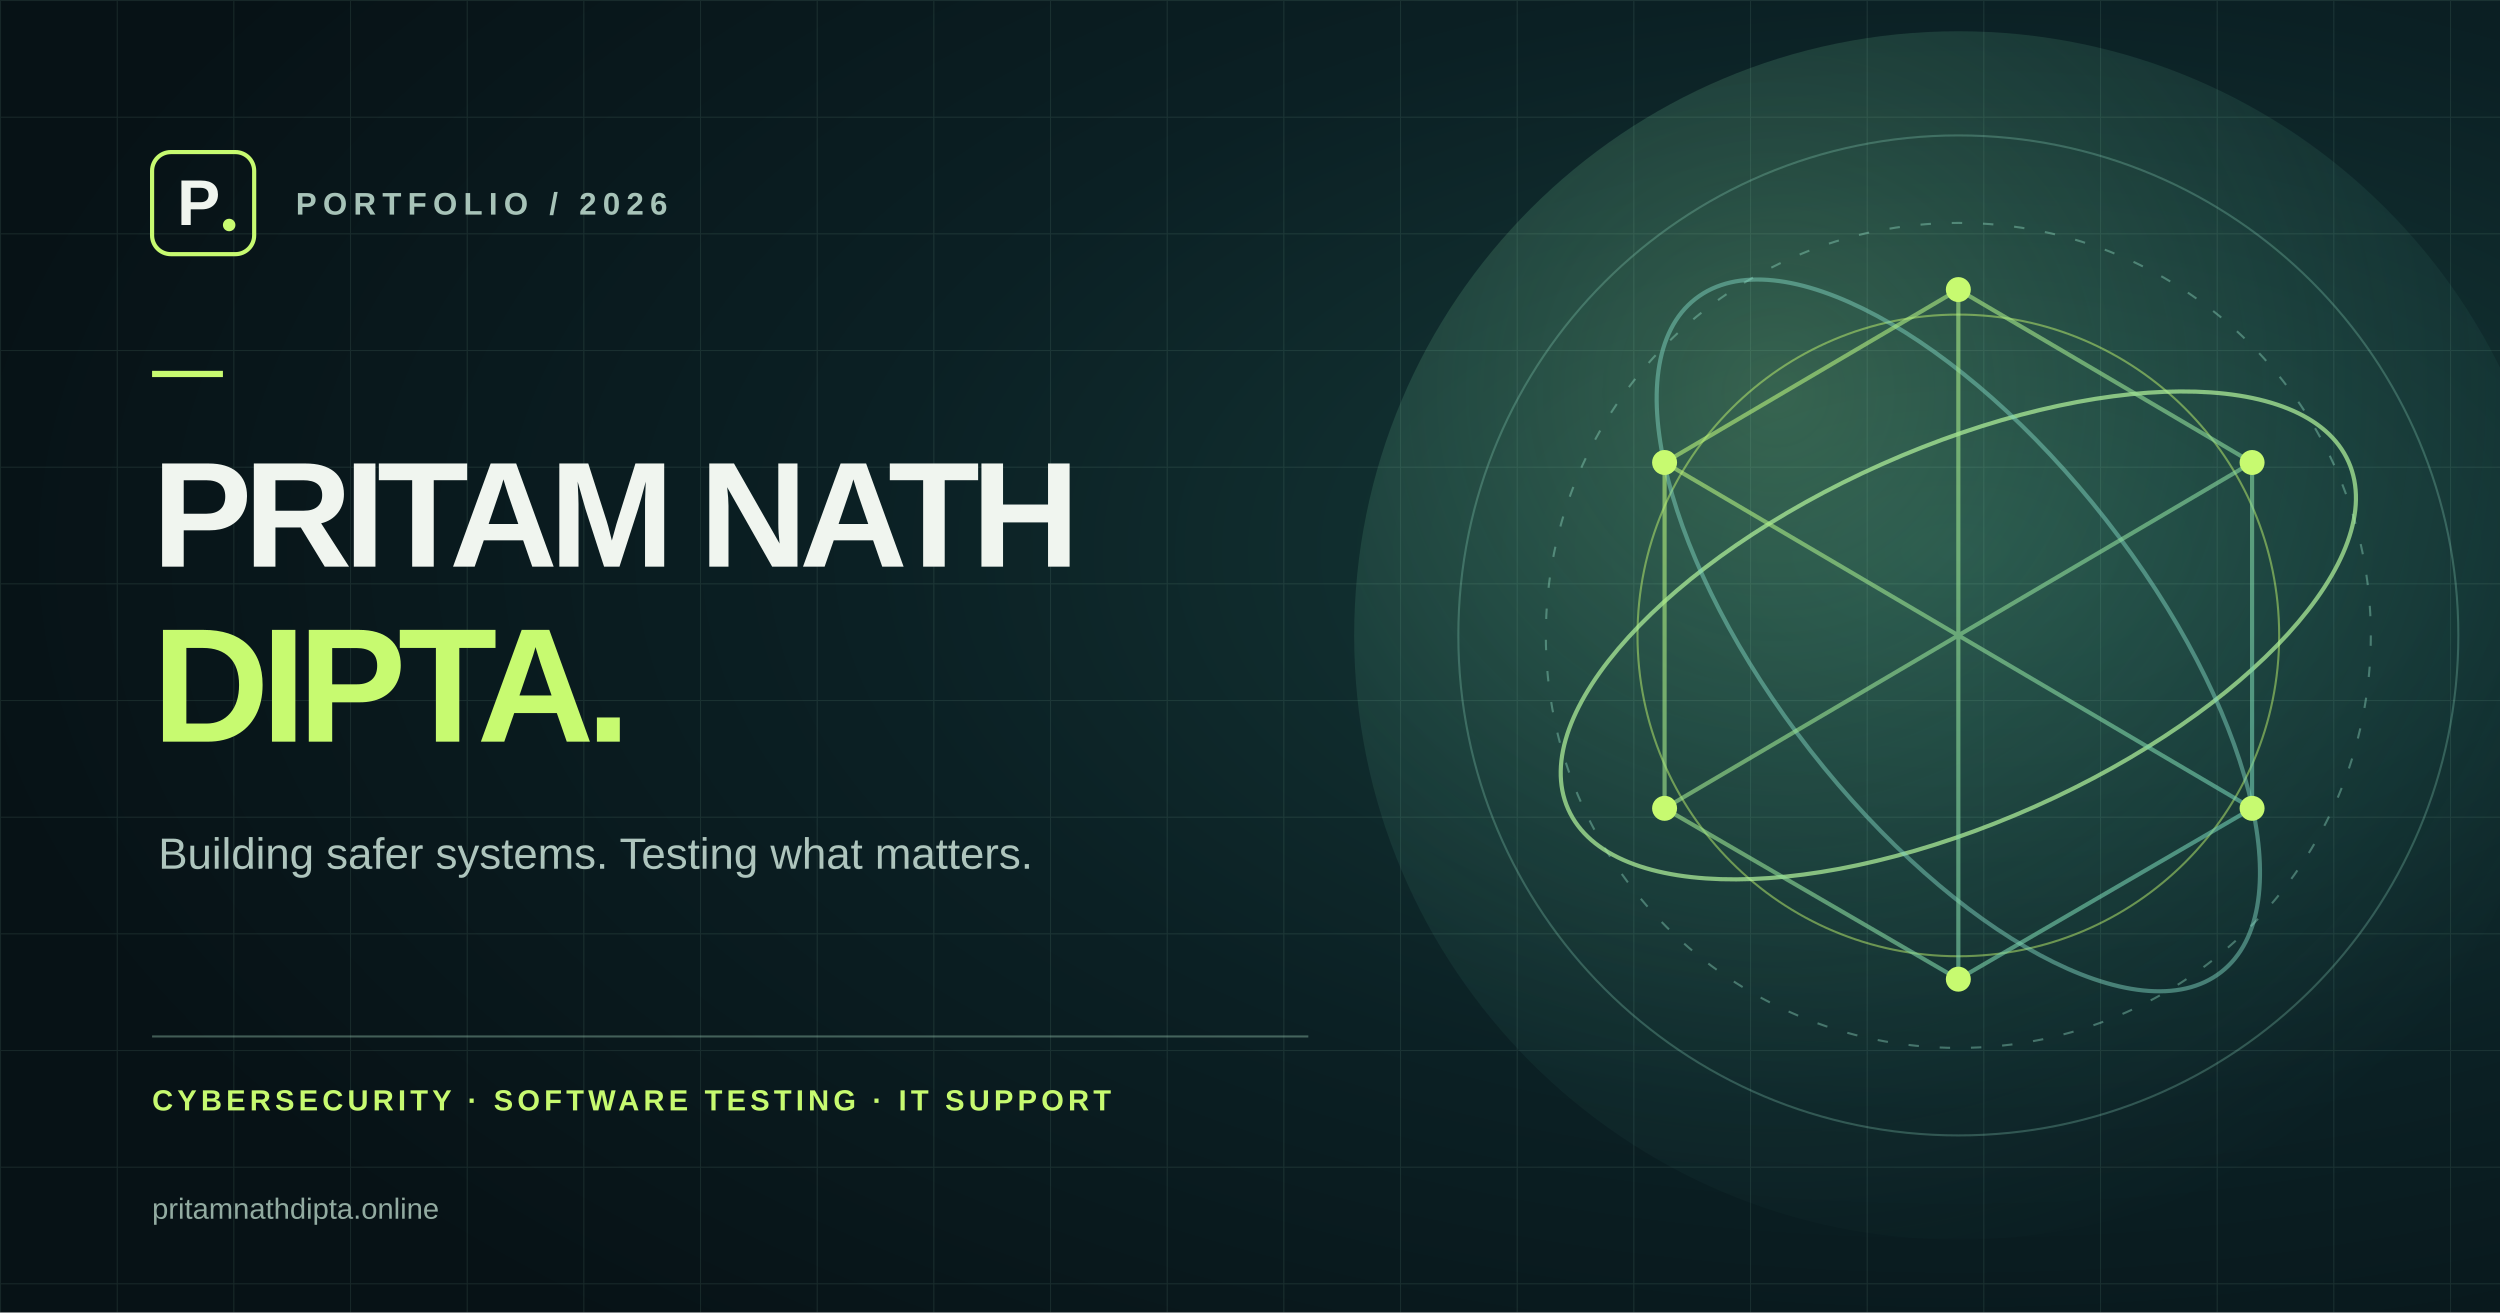
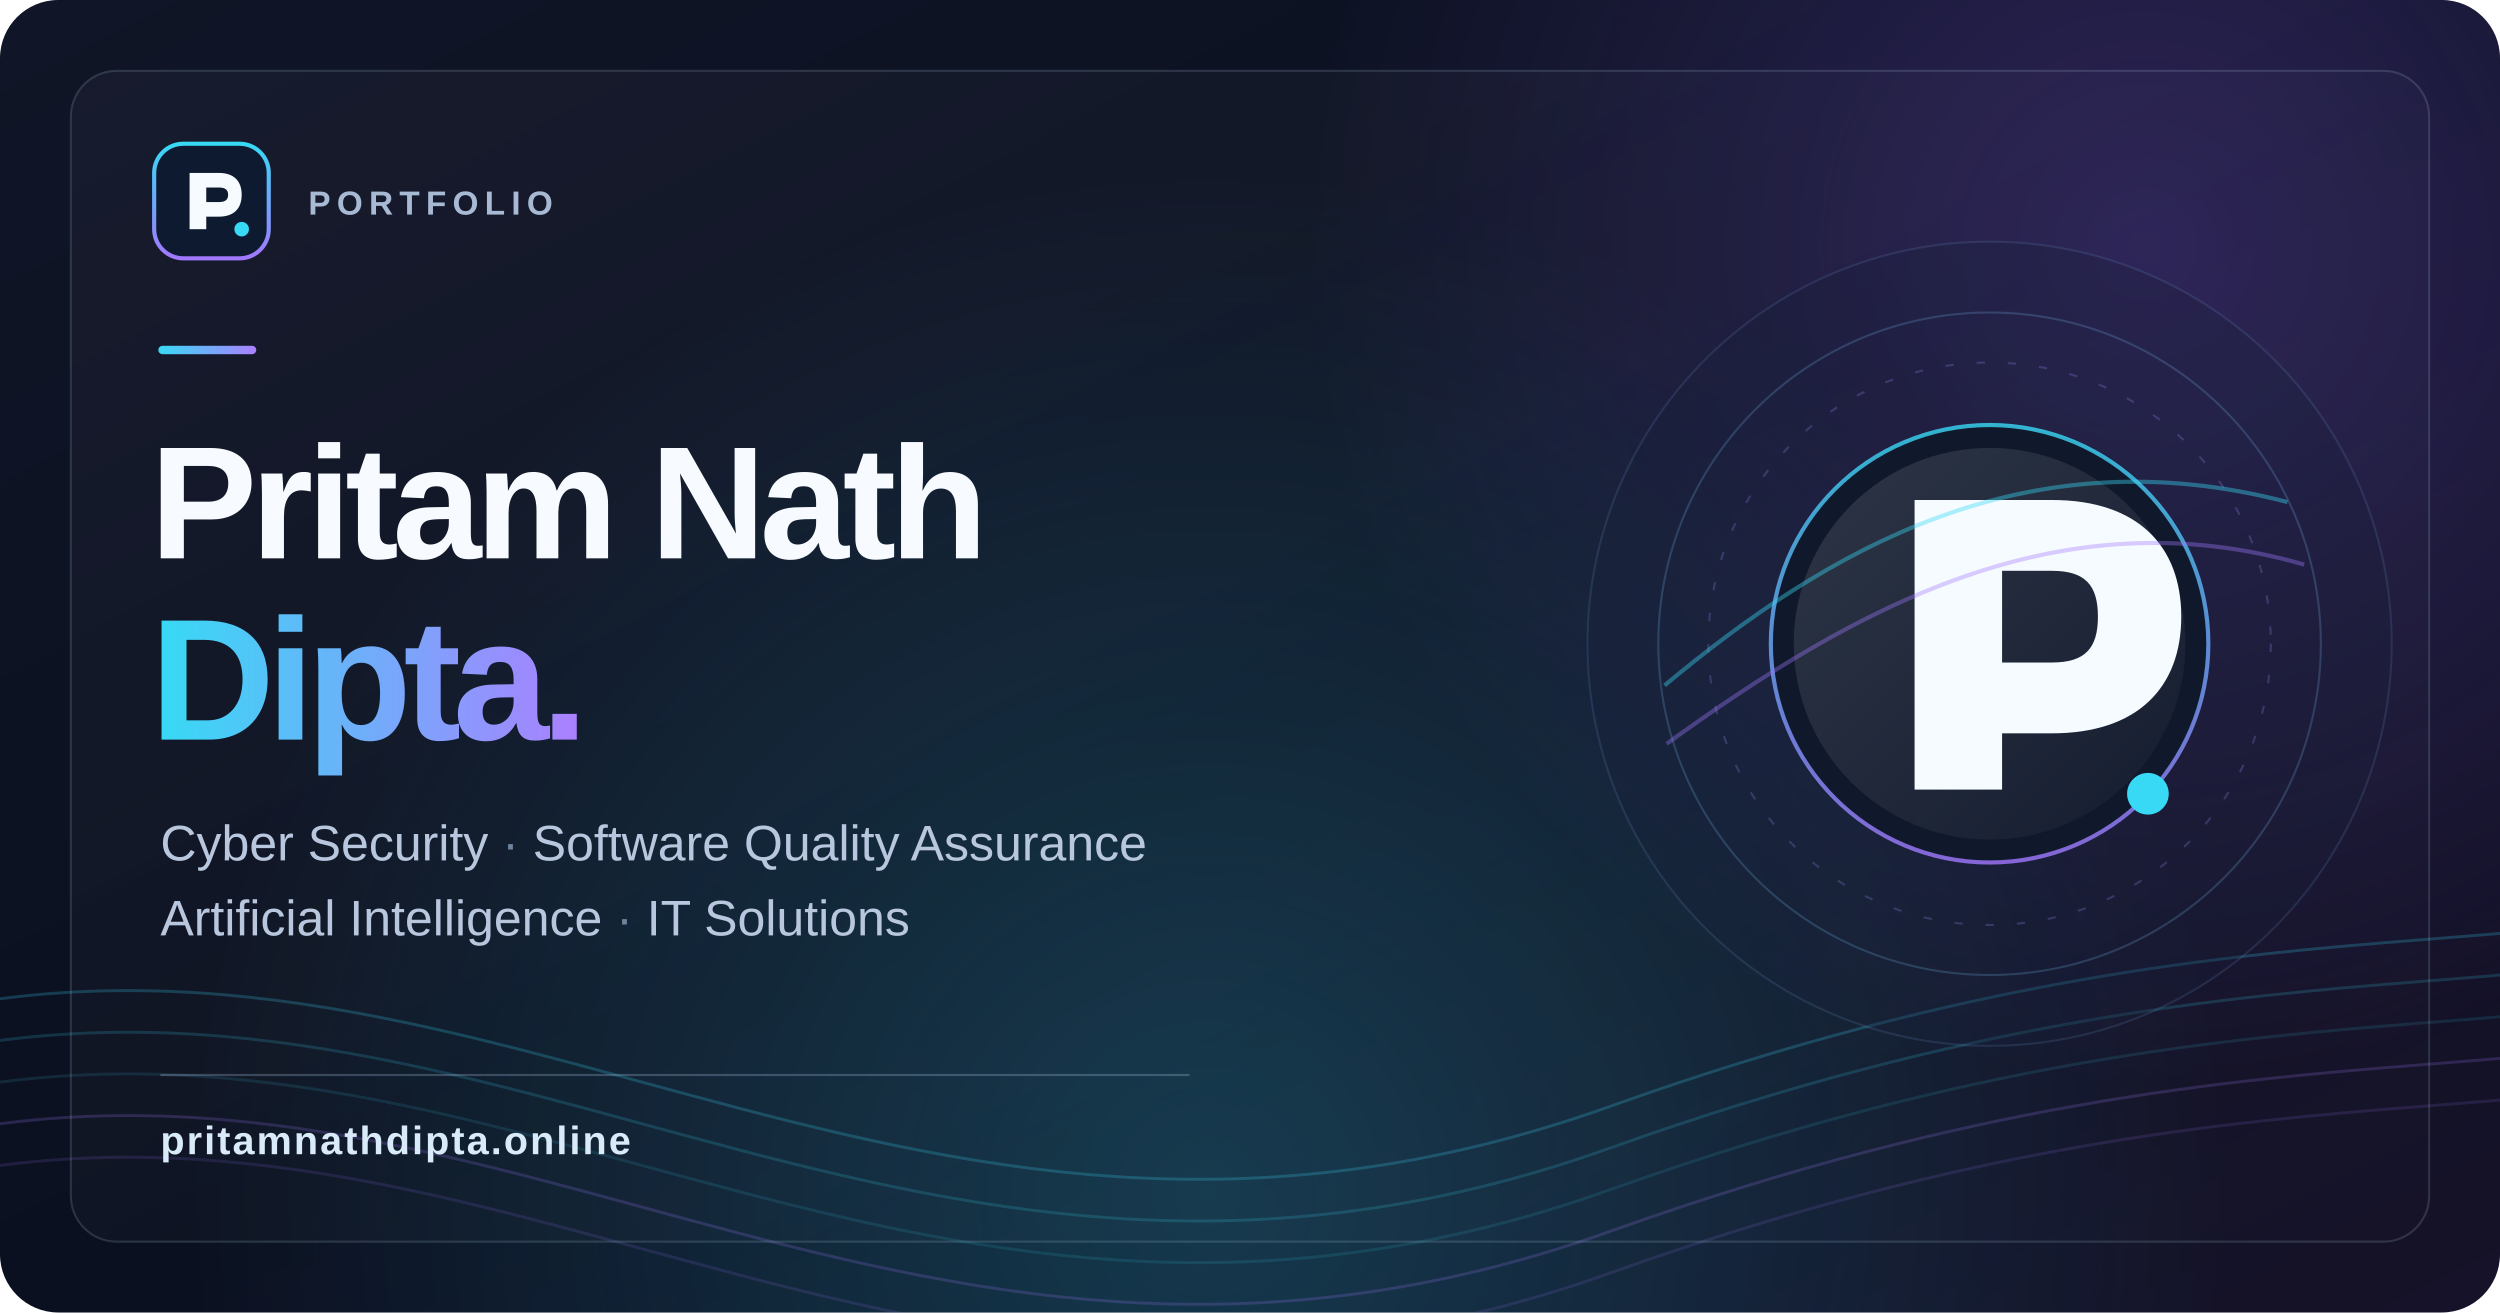
<svg xmlns="http://www.w3.org/2000/svg" width="1200" height="630" viewBox="0 0 1200 630">
  <defs>
-     <radialGradient id="bg" cx=".78" cy=".42" r=".8">
-       <stop stop-color="#173e3b" />
-       <stop offset=".54" stop-color="#0b2024" />
-       <stop offset="1" stop-color="#071216" />
+     <linearGradient id="background" x1="0" y1="0" x2="1" y2="1">
+       <stop stop-color="#101527" />
+       <stop offset=".52" stop-color="#0b1020" />
+       <stop offset="1" stop-color="#161229" />
+     </linearGradient>
+     <linearGradient id="accent" x1="0" y1="0" x2="1" y2="0">
+       <stop stop-color="#38d9f5" />
+       <stop offset="1" stop-color="#aa80ff" />
+     </linearGradient>
+     <linearGradient id="accentVertical" x1="0" y1="0" x2="0" y2="1">
+       <stop stop-color="#38d9f5" />
+       <stop offset="1" stop-color="#a178ff" />
+     </linearGradient>
+     <radialGradient id="cyanGlow">
+       <stop stop-color="#24bfd9" stop-opacity=".23" />
+       <stop offset="1" stop-color="#24bfd9" stop-opacity="0" />
    </radialGradient>
-     <radialGradient id="orb" cx=".35" cy=".3" r=".75">
-       <stop stop-color="#a6f8a8" stop-opacity=".24" />
-       <stop offset="1" stop-color="#56c6b9" stop-opacity="0" />
+     <radialGradient id="violetGlow">
+       <stop stop-color="#8255e5" stop-opacity=".27" />
+       <stop offset="1" stop-color="#8255e5" stop-opacity="0" />
    </radialGradient>
-     <pattern id="grid" width="56" height="56" patternUnits="userSpaceOnUse">
-       <path d="M56 0H0V56" fill="none" stroke="#a0d8bb" stroke-opacity=".11" />
-     </pattern>
-     <linearGradient id="line" x1="0" y1="0" x2="1" y2="1">
-       <stop stop-color="#c7fa70" />
-       <stop offset="1" stop-color="#63c6bd" />
+     <linearGradient id="glass" x1="0" y1="0" x2="1" y2="1">
+       <stop stop-color="#f4fbff" stop-opacity=".13" />
+       <stop offset="1" stop-color="#f4fbff" stop-opacity=".02" />
    </linearGradient>
+     <clipPath id="frame">
+       <rect width="1200" height="630" rx="28" />
+     </clipPath>
  </defs>
-   <rect width="1200" height="630" fill="url(#bg)" />
-   <rect width="1200" height="630" fill="url(#grid)" />
-   <circle cx="940" cy="305" r="290" fill="url(#orb)" />
-   <circle cx="940" cy="305" r="240" fill="none" stroke="#9eecd1" stroke-opacity=".25" />
-   <circle cx="940" cy="305" r="198" fill="none" stroke="#9eecd1" stroke-opacity=".37" stroke-dasharray="5 10" />
-   <circle cx="940" cy="305" r="154" fill="none" stroke="#c7fa70" stroke-opacity=".48" />
-   <ellipse cx="940" cy="305" rx="205" ry="90" transform="rotate(-24 940 305)" fill="none" stroke="#b1f29a" stroke-opacity=".72" stroke-width="2" />
-   <ellipse cx="940" cy="305" rx="205" ry="90" transform="rotate(52 940 305)" fill="none" stroke="#82d6c3" stroke-opacity=".48" stroke-width="2" />
-   <path d="m940 139 141 83v166l-141 82-141-82V222Zm0 0v166m141-83-141 83-141-83m0 166 141-83 141 83m-141-83v165" fill="none" stroke="url(#line)" stroke-opacity=".6" stroke-width="2" />
-   <circle cx="940" cy="139" r="6" fill="#c7fa70" />
-   <circle cx="1081" cy="222" r="6" fill="#c7fa70" />
-   <circle cx="1081" cy="388" r="6" fill="#c7fa70" />
-   <circle cx="940" cy="470" r="6" fill="#c7fa70" />
-   <circle cx="799" cy="388" r="6" fill="#c7fa70" />
-   <circle cx="799" cy="222" r="6" fill="#c7fa70" />
-   <rect x="73" y="73" width="49" height="49" rx="9" fill="none" stroke="#c7fa70" stroke-width="2" />
-   <text x="85" y="108" fill="#f0f5ef" font-family="Arial,sans-serif" font-size="31" font-weight="700">P</text>
-   <circle cx="110" cy="108" r="3" fill="#c7fa70" />
-   <text x="142" y="103" fill="#a7c3b8" font-family="Arial,sans-serif" font-size="15" font-weight="700" letter-spacing="3">PORTFOLIO / 2026</text>
-   <rect x="73" y="178" width="34" height="3" fill="#c7fa70" />
-   <text x="73" y="272" fill="#f0f5ef" font-family="Arial,sans-serif" font-size="72" font-weight="700" letter-spacing="-4">PRITAM NATH</text>
-   <text x="73" y="356" fill="#c7fa70" font-family="Arial,sans-serif" font-size="78" font-weight="700" letter-spacing="-4">DIPTA.</text>
-   <text x="76" y="417" fill="#aec5bd" font-family="Arial,sans-serif" font-size="21">Building safer systems. Testing what matters.</text>
-   <rect x="73" y="497" width="555" height="1" fill="#9acbb4" opacity=".4" />
-   <text x="73" y="533" fill="#c7fa70" font-family="Arial,sans-serif" font-size="14" font-weight="700" letter-spacing="2">CYBERSECURITY   ·   SOFTWARE TESTING   ·   IT SUPPORT</text>
-   <text x="73" y="585" fill="#92aba1" font-family="Arial,sans-serif" font-size="14">pritamnathdipta.online</text>
+   <g clip-path="url(#frame)">
+     <rect width="1200" height="630" fill="url(#background)" />
+     <circle cx="1030" cy="118" r="405" fill="url(#violetGlow)" />
+     <circle cx="580" cy="570" r="485" fill="url(#cyanGlow)" />
+     <g fill="none" stroke-width="1.4">
+       <path d="M-80 497C222 403 426 655 773 531s488-42 617-142" stroke="#38d9f5" stroke-opacity=".22" />
+       <path d="M-80 517C222 423 426 675 773 551s488-42 617-142" stroke="#38d9f5" stroke-opacity=".17" />
+       <path d="M-80 537C222 443 426 695 773 571s488-42 617-142" stroke="#38d9f5" stroke-opacity=".12" />
+       <path d="M-80 557C222 463 426 715 773 591s488-42 617-142" stroke="#a178ff" stroke-opacity=".2" />
+       <path d="M-80 577C222 483 426 735 773 611s488-42 617-142" stroke="#a178ff" stroke-opacity=".14" />
+     </g>
+     <rect x="34" y="34" width="1132" height="562" rx="22" fill="url(#glass)" fill-opacity=".24" stroke="#c8eaff" stroke-opacity=".15" />
+     <rect x="74" y="69" width="55" height="55" rx="14" fill="#0e1a30" stroke="url(#accentVertical)" stroke-width="2" />
+     <path d="M91 110V83h14c7.2 0 11 3.8 11 10.5S112.2 104 105 104h-6v6h-8Zm8-13h6c3.1 0 4.5-1.1 4.5-3.5S108.1 90 105 90h-6v7Z" fill="#f6fbff" />
+     <circle cx="116" cy="110" r="3.5" fill="#38d9f5" />
+     <text x="148" y="103" font-family="Arial,sans-serif" font-size="16" font-weight="700" letter-spacing="3" fill="#a8b9d3">PORTFOLIO</text>
+     <rect x="76" y="166" width="47" height="4" rx="2" fill="url(#accent)" />
+     <text x="72" y="268" font-family="Arial,sans-serif" font-size="77" font-weight="700" letter-spacing="-3" fill="#f7fbff">Pritam Nath</text>
+     <text x="72" y="355" font-family="Arial,sans-serif" font-size="83" font-weight="700" letter-spacing="-4" fill="url(#accent)">Dipta.</text>
+     <text x="77" y="413" font-family="Arial,sans-serif" font-size="24" fill="#b9c7de">Cyber Security  <tspan fill="#71849e">·</tspan>  Software Quality Assurance</text>
+     <text x="77" y="449" font-family="Arial,sans-serif" font-size="24" fill="#b9c7de">Artificial Intelligence  <tspan fill="#71849e">·</tspan>  IT Solutions</text>
+     <path d="M77 516H571" stroke="#a9c3e3" stroke-opacity=".28" />
+     <text x="77" y="554" font-family="Arial,sans-serif" font-size="19" font-weight="700" letter-spacing="1" fill="#d9eaf9">pritamnathdipta.online</text>
+     <g transform="translate(955 309)">
+       <circle r="193" fill="#172139" fill-opacity=".27" stroke="#89bff7" stroke-opacity=".13" />
+       <circle r="159" fill="none" stroke="#7bc7f4" stroke-opacity=".21" />
+       <circle r="135" fill="none" stroke="#9d8ef8" stroke-opacity=".24" stroke-dasharray="4 11" />
+       <circle r="105" fill="#10182b" stroke="url(#accentVertical)" stroke-opacity=".8" stroke-width="2" />
+       <circle r="94" fill="url(#glass)" />
+       <path d="M-36 70V-69h66c41 0 62 22 62 56s-21 56-62 56H6v27h-42ZM6 9h24c16 0 22-7 22-22s-6-22-22-22H6V9Z" fill="#f6fbff" />
+       <circle cx="76" cy="72" r="10" fill="#38d9f5" />
+       <path d="M-156 20C-78-45 17-101 143-68" fill="none" stroke="#38d9f5" stroke-opacity=".4" stroke-width="2" />
+       <path d="M-155 48C-65-17 33-72 151-38" fill="none" stroke="#a178ff" stroke-opacity=".37" stroke-width="2" />
+     </g>
+   </g>
</svg>
